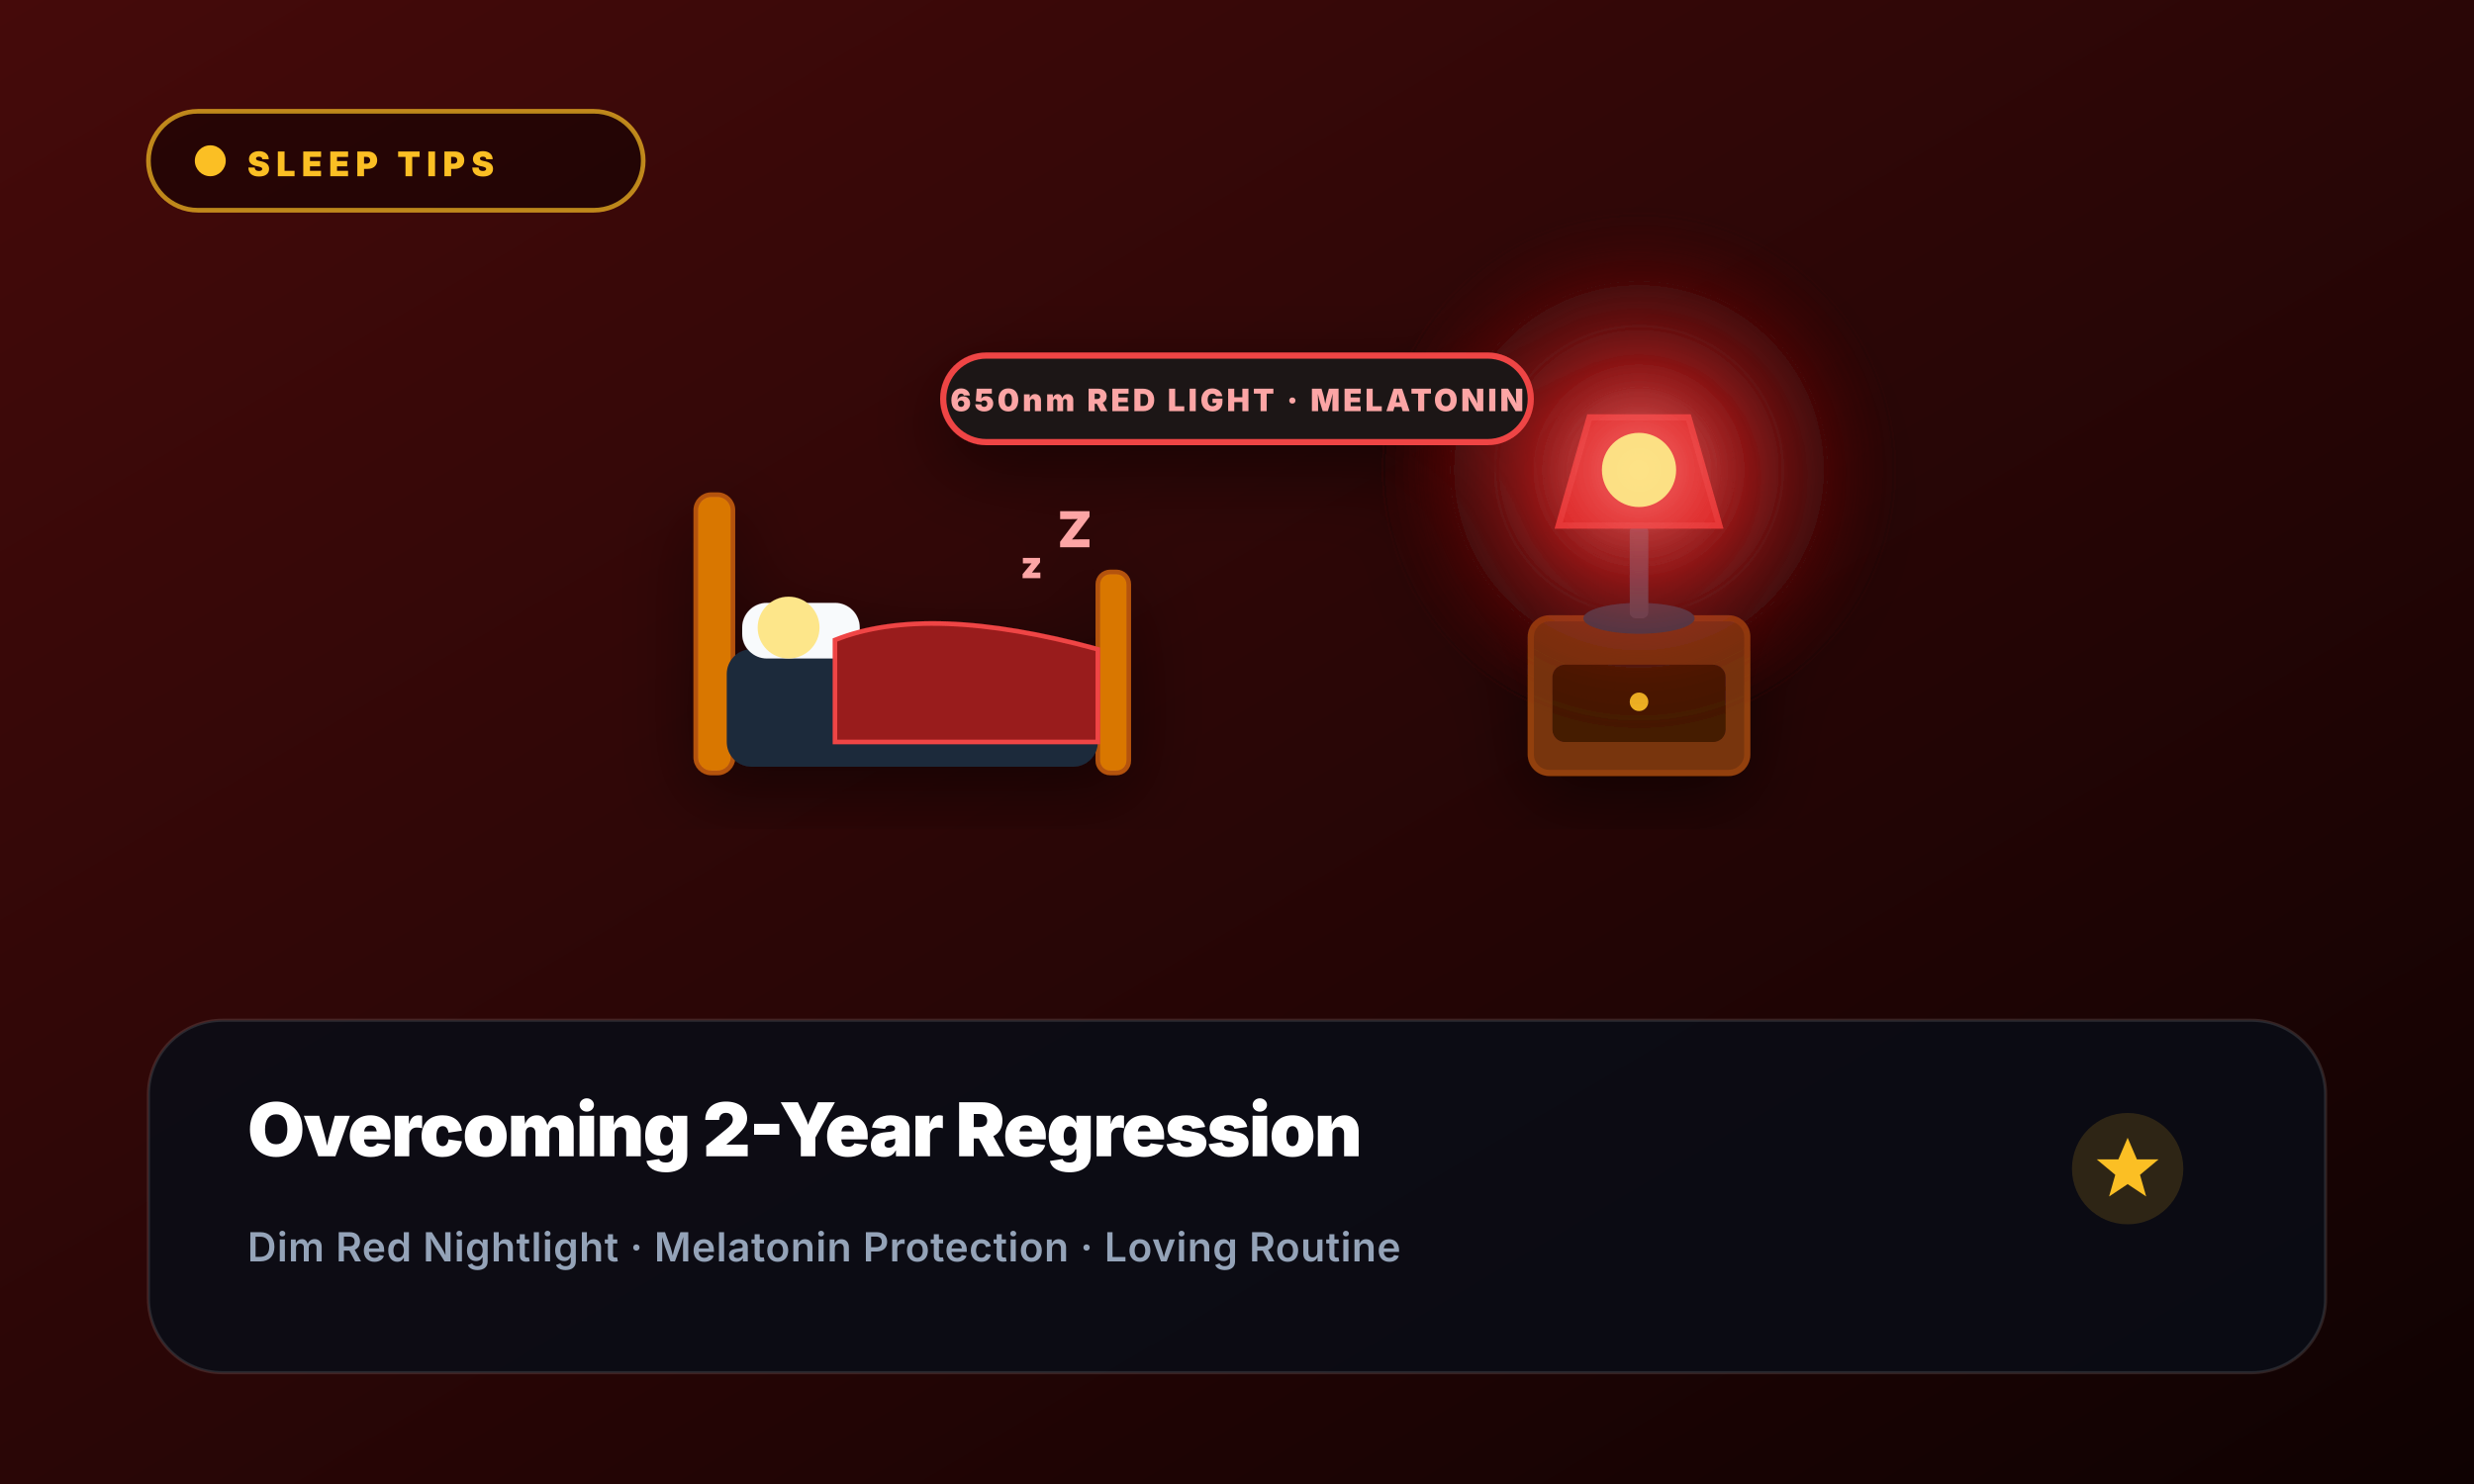
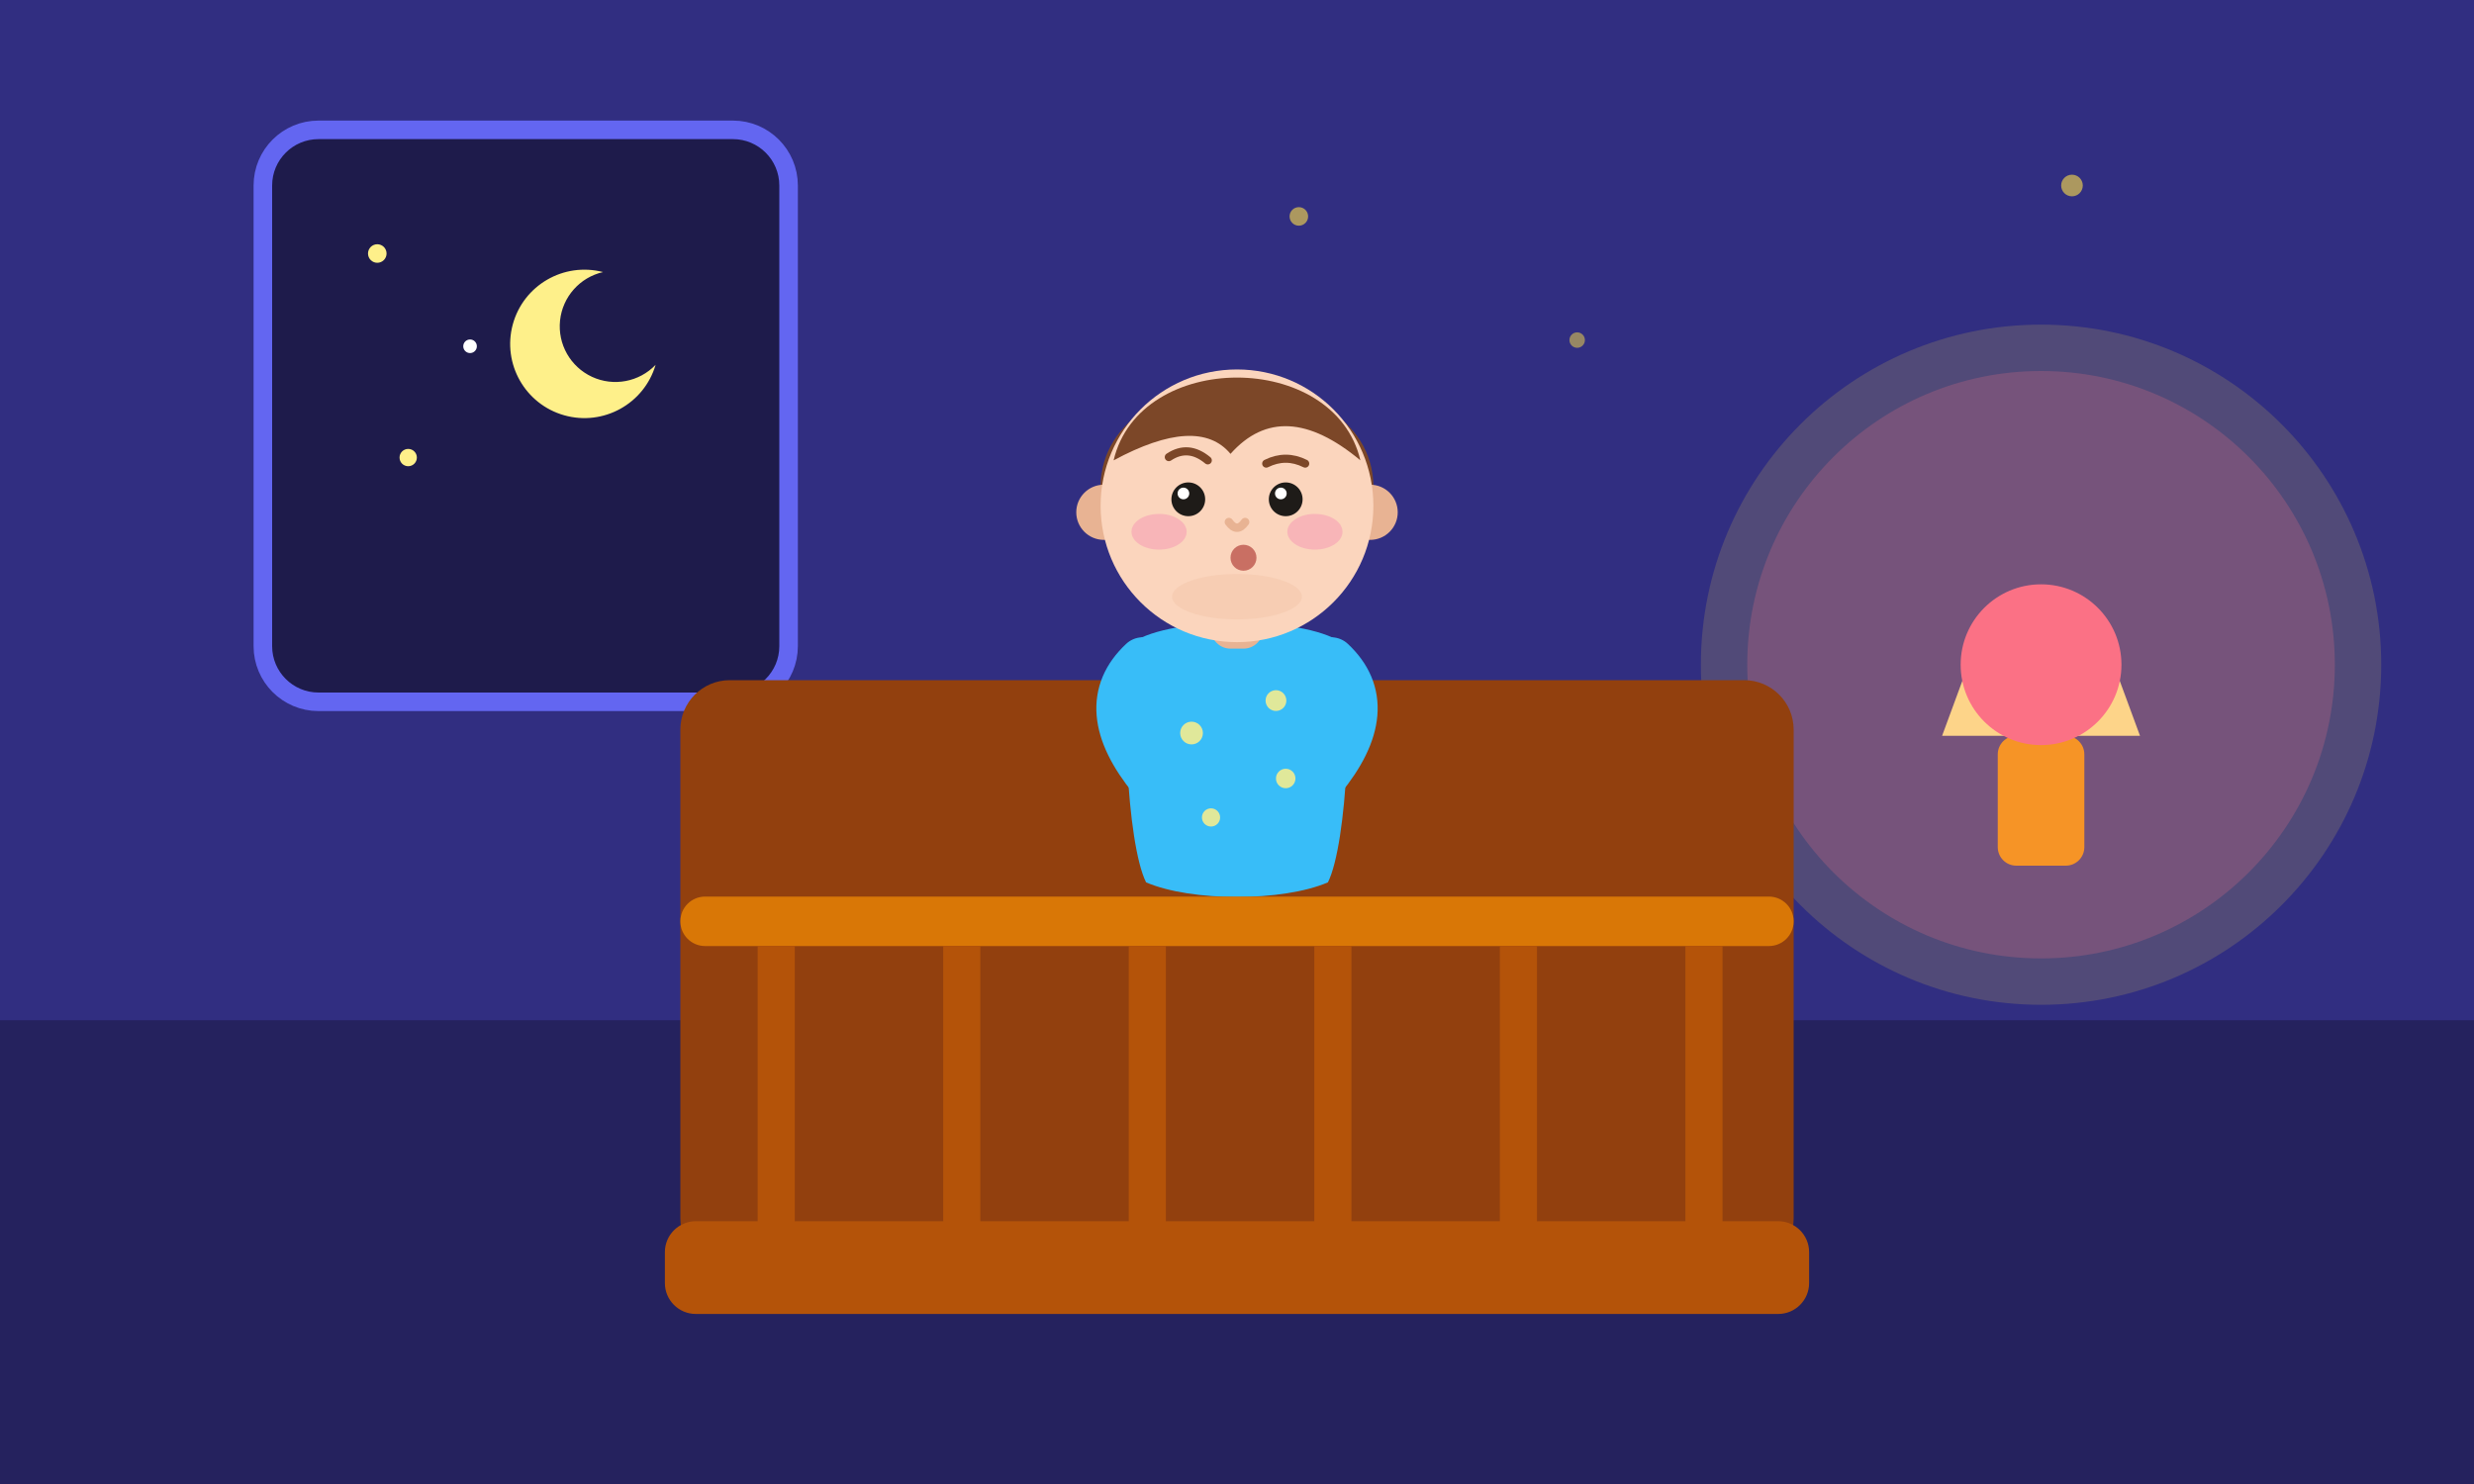
<svg xmlns="http://www.w3.org/2000/svg" viewBox="0 0 800 480" width="800" height="480">
  <defs>
-     <linearGradient id="bgGrad" x1="0%" y1="0%" x2="100%" y2="100%">
-       <stop offset="0%" stop-color="#450a0a" />
-       <stop offset="100%" stop-color="#0f0202" />
-     </linearGradient>
-     <radialGradient id="redLampGlow" cx="50%" cy="50%" r="50%">
-       <stop offset="0%" stop-color="#f87171" stop-opacity="0.9" />
-       <stop offset="40%" stop-color="#dc2626" stop-opacity="0.5" />
-       <stop offset="100%" stop-color="#450a0a" stop-opacity="0" />
-     </radialGradient>
-     <filter id="shadow" x="-10%" y="-10%" width="120%" height="120%">
-       <feDropShadow dx="0" dy="8" stdDeviation="12" flood-color="#000000" flood-opacity="0.5" />
+     <filter id="softShadow_s2" x="-20%" y="-20%" width="140%" height="140%">
+       <feDropShadow dx="0" dy="8" stdDeviation="10" flood-color="#1e293b" flood-opacity="0.12" />
    </filter>
  </defs>
-   <rect width="800" height="480" fill="url(#bgGrad)" />
-   <g transform="translate(48, 36)">
-     <rect width="160" height="32" rx="16" fill="#000000" opacity="0.4" />
-     <rect width="160" height="32" rx="16" fill="none" stroke="#fbbf24" stroke-width="1.5" opacity="0.7" />
-     <circle cx="20" cy="16" r="5" fill="#fbbf24" />
-     <text x="32" y="21" font-family="system-ui, -apple-system, sans-serif" font-weight="900" font-size="11" fill="#fbbf24" letter-spacing="2">SLEEP TIPS</text>
+   <rect width="800" height="480" fill="#312E81" />
+   <rect y="330" width="800" height="150" fill="#1E1B4B" opacity="0.65" />
+   <rect x="85" y="42" width="170" height="185" rx="18" fill="#1E1B4B" stroke="#6366F1" stroke-width="6" />
+   <path d="M195,88 A24,24 0 1,0 212,118 A18,18 0 1,1 195,88 Z" fill="#FEF08A" />
+   <circle cx="122" cy="82" r="3" fill="#FEF08A" />
+   <circle cx="152" cy="112" r="2.2" fill="#FFFFFF" />
+   <circle cx="132" cy="148" r="2.8" fill="#FEF08A" />
+   <circle cx="420" cy="70" r="3" fill="#FDE047" opacity="0.6" />
+   <circle cx="510" cy="110" r="2.5" fill="#FDE047" opacity="0.5" />
+   <circle cx="670" cy="60" r="3.5" fill="#FDE047" opacity="0.6" />
+   <circle cx="660" cy="215" r="110" fill="#FDE047" opacity="0.16" />
+   <rect x="646" y="238" width="28" height="42" rx="6" fill="#F59E0B" />
+   <polygon points="628,238 692,238 678,200 642,200" fill="#FEF08A" />
+   <circle cx="660" cy="215" r="95" fill="#FB7185" opacity="0.22" />
+   <circle cx="660" cy="215" r="26" fill="#FB7185" />
+   <rect x="220" y="220" width="360" height="190" rx="16" fill="#92400E" />
+   <g transform="translate(400, 235) scale(1.05)">
+     <path d="M-29,-20 Q-44,-6 -26,16" fill="none" stroke="#38BDF8" stroke-width="15" stroke-linecap="round" />
+     <circle cx="-24" cy="18" r="8.5" fill="#FBD5BD" />
+     <path d="M29,-20 Q44,-6 26,16" fill="none" stroke="#38BDF8" stroke-width="15" stroke-linecap="round" />
+     <circle cx="24" cy="18" r="8.5" fill="#FBD5BD" />
+     <path d="M-32,-26 C-36,-10 -34,36 -28,48 C-14,54 14,54 28,48 C34,36 36,-10 32,-26 C20,-34 -20,-34 -32,-26 Z" fill="#38BDF8" />
+     <circle cx="-14" cy="2" r="3.5" fill="#FEF08A" opacity="0.85" />
+     <circle cx="15" cy="16" r="3" fill="#FEF08A" opacity="0.85" />
+     <circle cx="-8" cy="28" r="2.8" fill="#FEF08A" opacity="0.85" />
+     <circle cx="12" cy="-8" r="3.2" fill="#FEF08A" opacity="0.85" />
+     <rect x="-8" y="-38" width="16" height="14" rx="6" fill="#E8B393" />
+     <path d="M-42,-72 C-44,-116 44,-116 42,-72 Z" fill="#7C4728" />
+     <circle cx="-41" cy="-66" r="8.5" fill="#E8B393" />
+     <circle cx="41" cy="-66" r="8.5" fill="#E8B393" />
+     <circle cx="0" cy="-68" r="42" fill="#FBD5BD" />
+     <ellipse cx="0" cy="-40" rx="20" ry="7" fill="#E8B393" opacity="0.22" />
+     <ellipse cx="-24" cy="-60" rx="8.5" ry="5.5" fill="#F48FB1" opacity="0.45" />
+     <ellipse cx="24" cy="-60" rx="8.5" ry="5.5" fill="#F48FB1" opacity="0.45" />
+     <path d="M-2.5,-63 Q0,-59.5 2.5,-63" fill="none" stroke="#E8B393" stroke-width="2.6" stroke-linecap="round" />
+     <path d="M-21,-83 Q-15,-87 -9,-82" fill="none" stroke="#7C4728" stroke-width="2.5" stroke-linecap="round" />
+     <path d="M9,-81 Q15,-84 21,-81" fill="none" stroke="#7C4728" stroke-width="2.5" stroke-linecap="round" />
+     <circle cx="-15" cy="-70" r="5.2" fill="#1E1B18" />
+     <circle cx="-16.5" cy="-71.8" r="1.8" fill="#FFFFFF" />
+     <circle cx="15" cy="-70" r="5.2" fill="#1E1B18" />
+     <circle cx="13.5" cy="-71.8" r="1.8" fill="#FFFFFF" />
+     <circle cx="2" cy="-52" r="4" fill="#C96F63" />
+     <path d="M-38,-82 Q-12,-96 -2,-84 Q14,-102 38,-82 C30,-116 -30,-116 -38,-82 Z" fill="#7C4728" />
  </g>
-   <g filter="url(#shadow)" transform="translate(400, 180)">
-     <g transform="translate(-110, 25)">
-       <rect x="-65" y="-45" width="12" height="90" rx="5" fill="#d97706" stroke="#b45309" stroke-width="1.5" />
-       <rect x="65" y="-20" width="10" height="65" rx="4" fill="#d97706" stroke="#b45309" stroke-width="1.5" />
-       <rect x="-55" y="5" width="120" height="38" rx="8" fill="#1e293b" />
-       <rect x="-50" y="-10" width="38" height="18" rx="8" fill="#f8fafc" />
-       <circle cx="-35" cy="-2" r="10" fill="#fde68a" />
-       <path d="M -20 2 Q 10 -10 65 5 L 65 35 L -20 35 Z" fill="#991b1b" stroke="#ef4444" stroke-width="1.5" />
-       <text x="40" y="-18" font-family="system-ui, -apple-system, sans-serif" font-weight="900" font-size="12" fill="#fca5a5">z</text>
-       <text x="52" y="-28" font-family="system-ui, -apple-system, sans-serif" font-weight="900" font-size="16" fill="#fca5a5">Z</text>
-     </g>
-     <g transform="translate(130, 25)">
-       <rect x="-35" y="-5" width="70" height="50" rx="6" fill="#78350f" stroke="#92400e" stroke-width="2" />
-       <rect x="-28" y="10" width="56" height="25" rx="4" fill="#451a03" />
-       <circle cx="0" cy="22" r="3" fill="#fbbf24" />
-       <g transform="translate(0, -5)">
-         <ellipse cx="0" cy="0" rx="18" ry="5" fill="#334155" />
-         <rect x="-3" y="-30" width="6" height="30" rx="2" fill="#475569" />
-         <polygon points="-26,-30 26,-30 16,-65 -16,-65" fill="#dc2626" stroke="#ef4444" stroke-width="2" />
-         <circle cx="0" cy="-48" r="85" fill="url(#redLampGlow)" />
-         <circle cx="0" cy="-48" r="12" fill="#fef08a" opacity="0.9" />
-       </g>
-     </g>
-     <g transform="translate(0, -65)">
-       <rect x="-95" y="0" width="190" height="28" rx="14" fill="#1c1917" stroke="#ef4444" stroke-width="2" />
-       <text x="0" y="18" font-family="system-ui, -apple-system, sans-serif" font-weight="900" font-size="10" fill="#fca5a5" text-anchor="middle" letter-spacing="1">650nm RED LIGHT · MELATONIN</text>
-     </g>
+   <rect x="220" y="290" width="360" height="16" rx="8" fill="#D97706" />
+   <g fill="#B45309">
+     <rect x="245" y="306" width="12" height="110" />
+     <rect x="305" y="306" width="12" height="110" />
+     <rect x="365" y="306" width="12" height="110" />
+     <rect x="425" y="306" width="12" height="110" />
+     <rect x="485" y="306" width="12" height="110" />
+     <rect x="545" y="306" width="12" height="110" />
  </g>
-   <g transform="translate(48, 330)">
-     <rect width="704" height="114" rx="24" fill="#090d16" opacity="0.88" />
-     <rect width="704" height="114" rx="24" fill="none" stroke="#ffffff" stroke-width="1" opacity="0.12" />
-     <text x="32" y="44" font-family="system-ui, -apple-system, sans-serif" font-weight="900" font-size="24" fill="#ffffff" letter-spacing="-0.5">Overcoming 2-Year Regression</text>
-     <text x="32" y="78" font-family="system-ui, -apple-system, sans-serif" font-weight="600" font-size="13" fill="#94a3b8" letter-spacing="0.2">Dim Red Nightlight · Melatonin Protection · Loving Routine</text>
-     <g transform="translate(640, 48)">
-       <circle cx="0" cy="0" r="18" fill="#fbbf24" opacity="0.15" />
-       <polygon points="0,-10 3,-3 10,-3 4,2 6,9 0,5 -6,9 -4,2 -10,-3 -3,-3" fill="#fbbf24" />
-     </g>
-   </g>
+   <rect x="215" y="395" width="370" height="30" rx="10" fill="#B45309" />
</svg>
